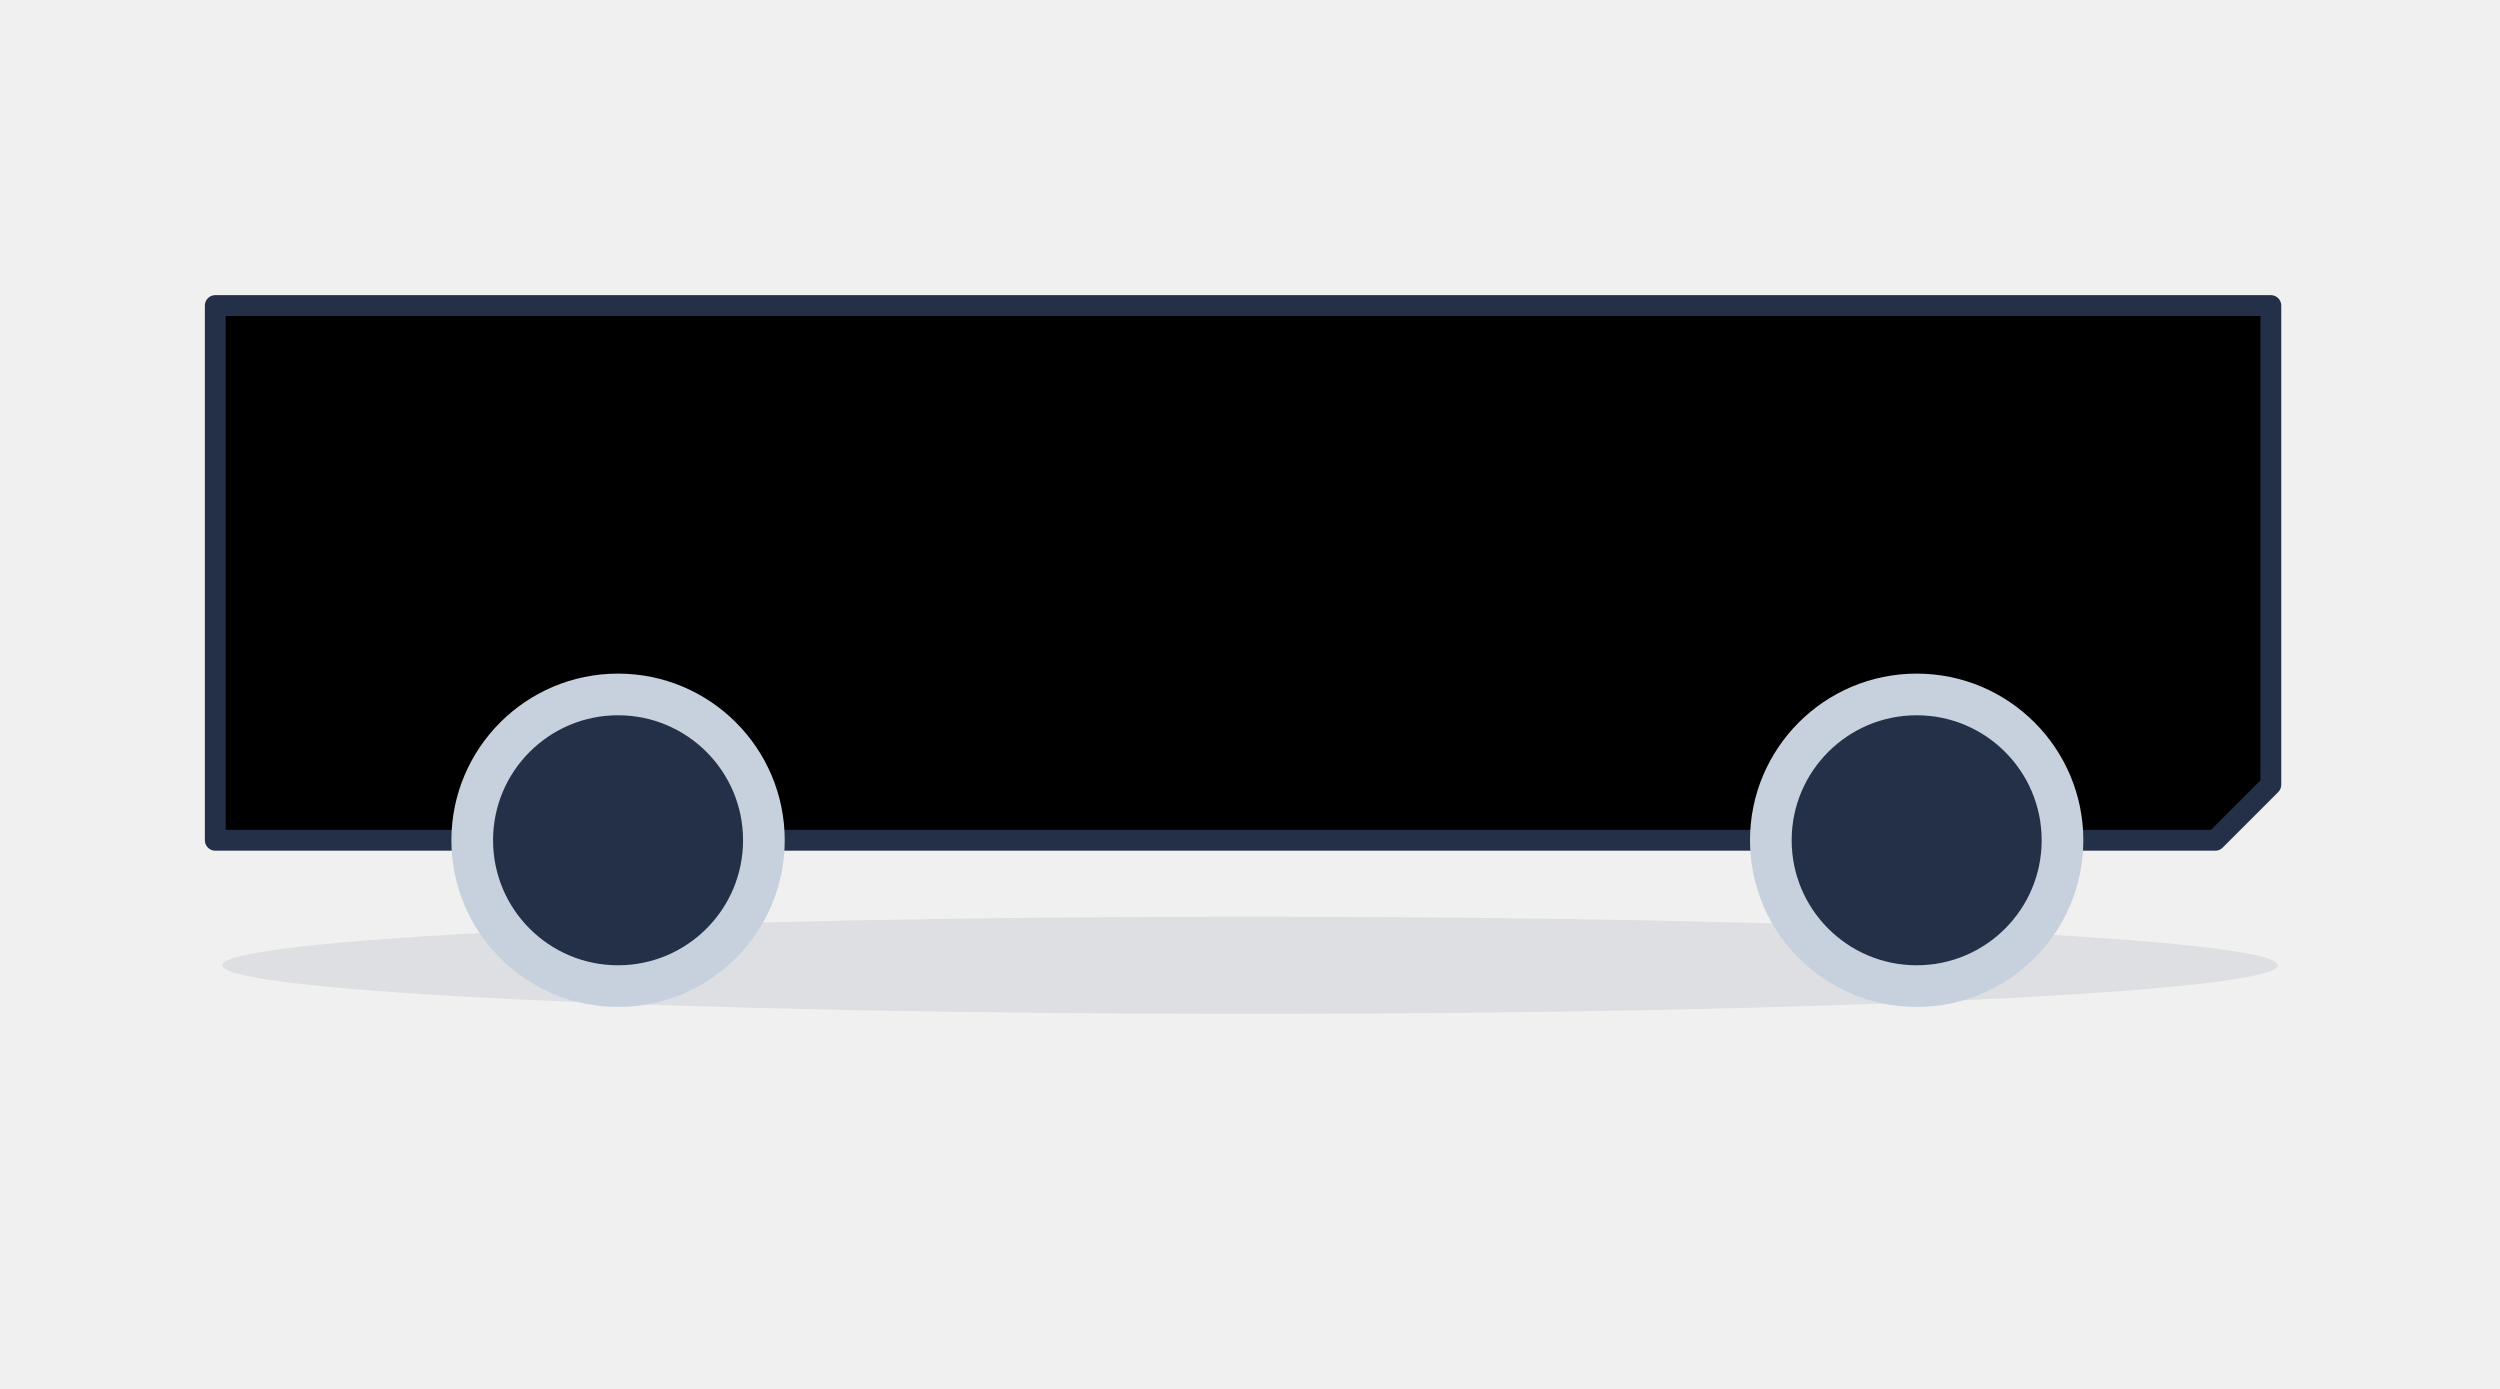
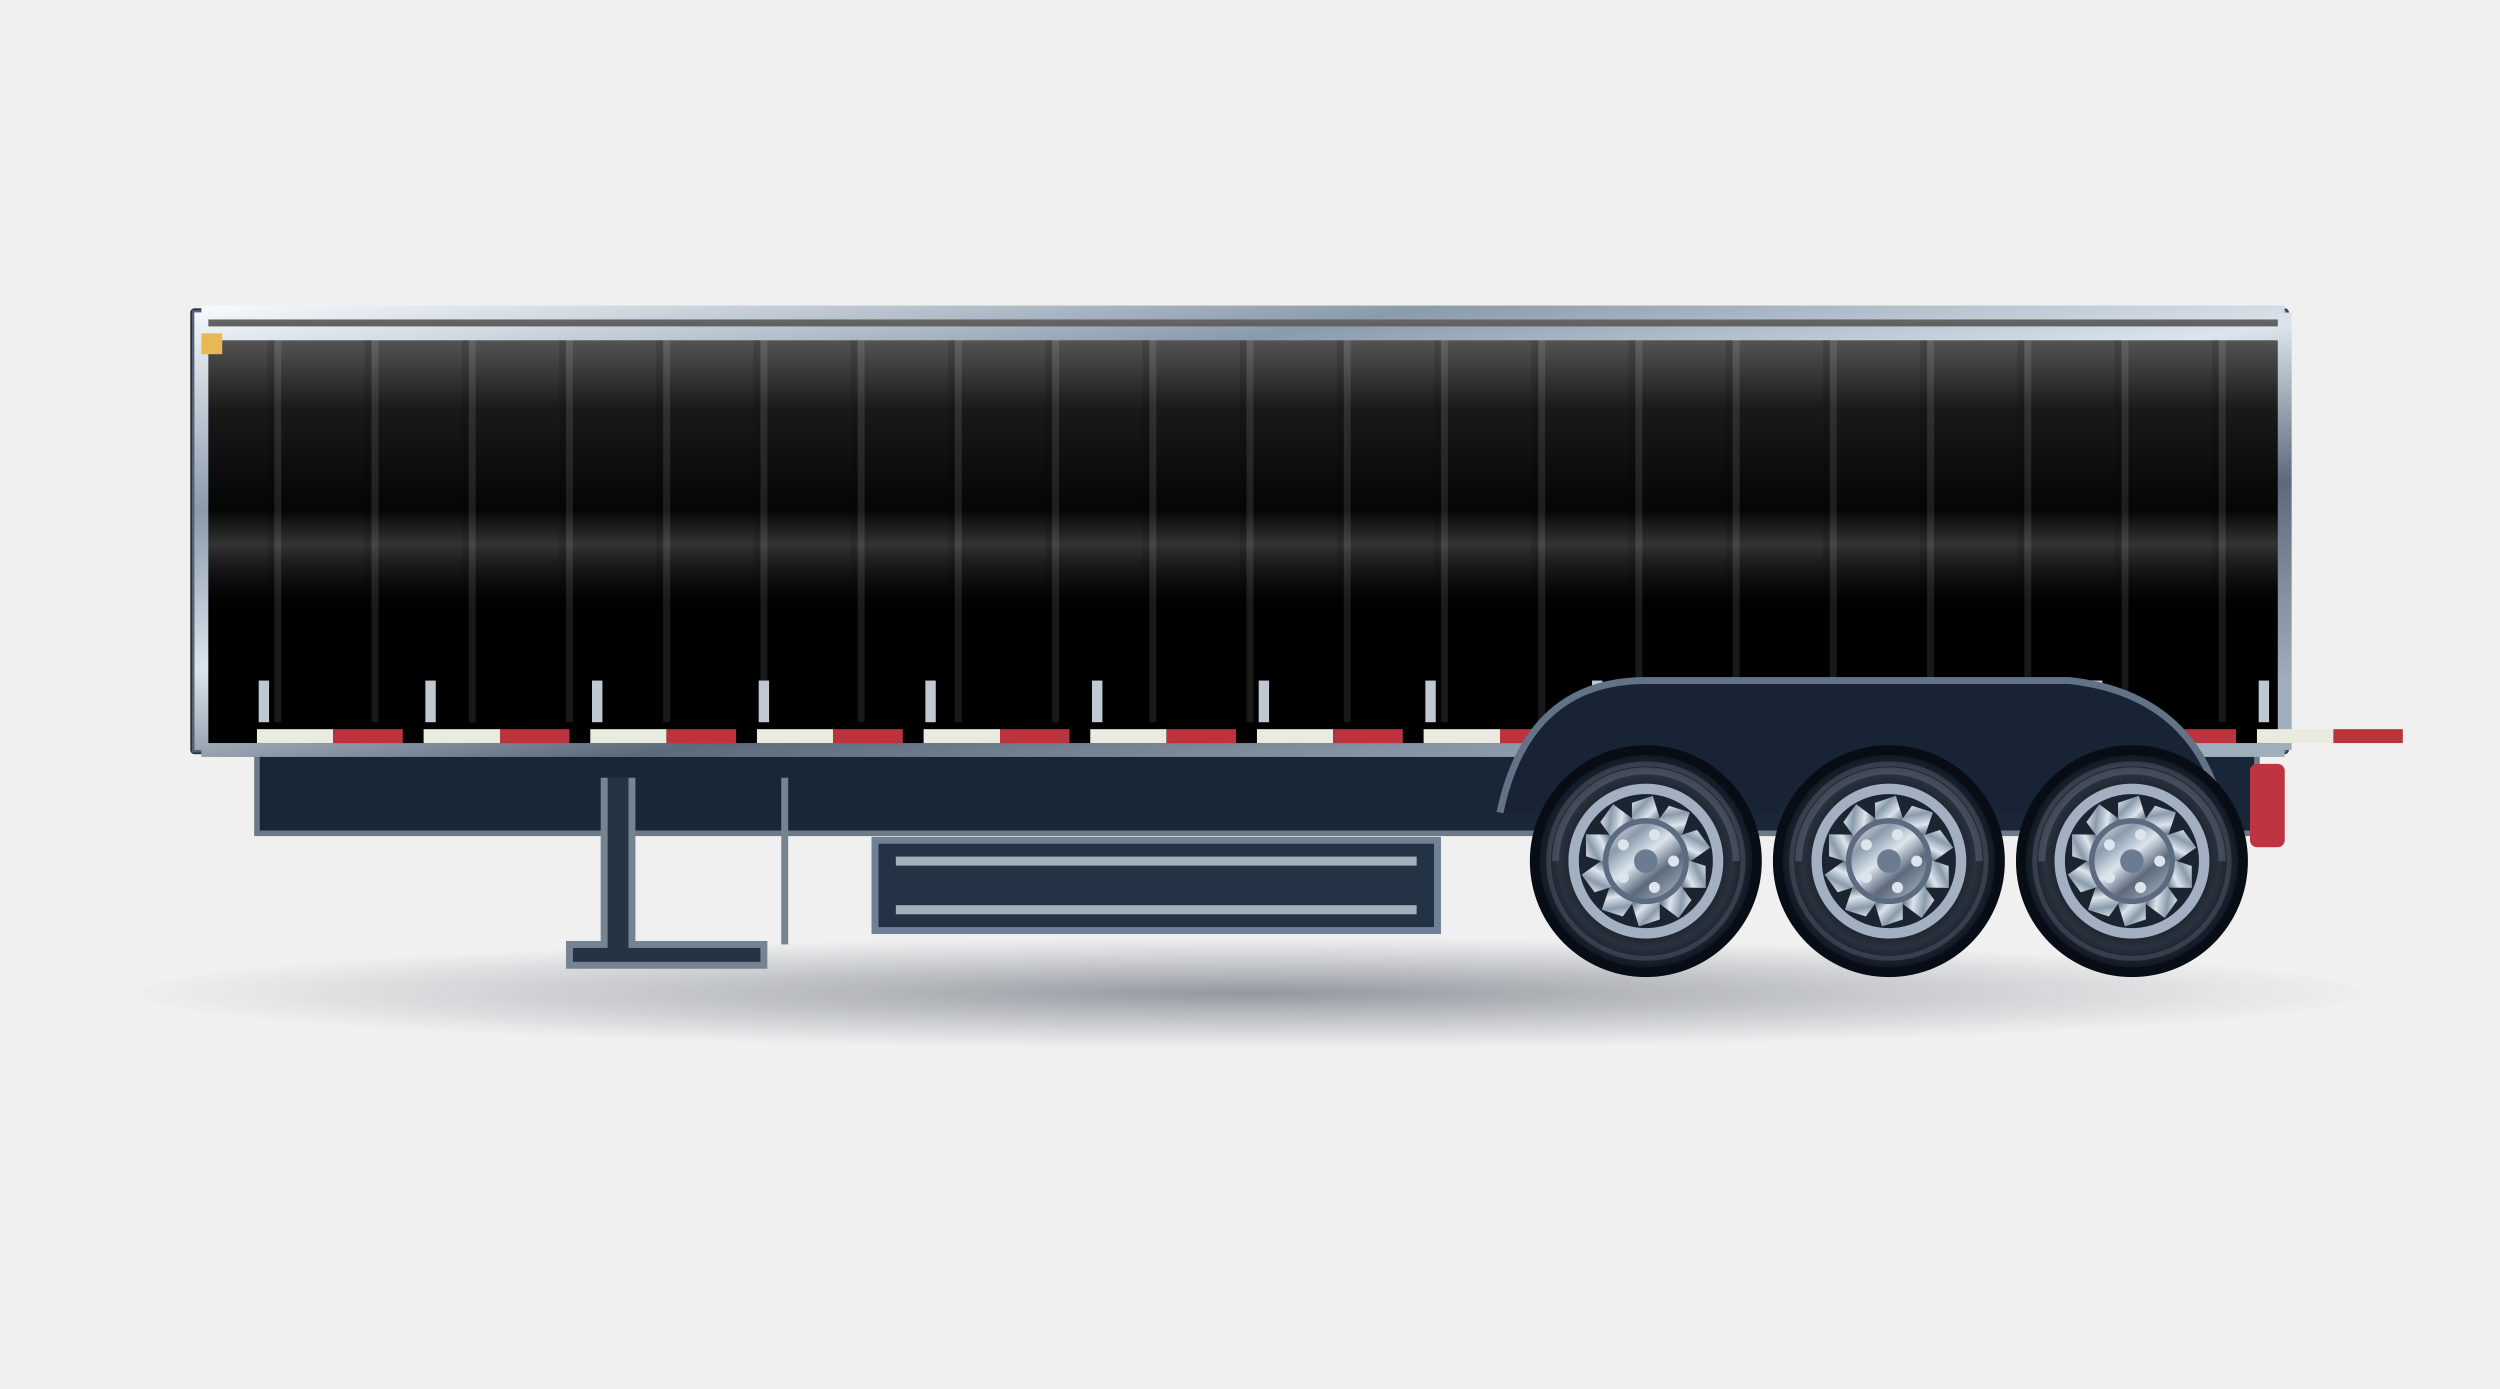
<svg xmlns="http://www.w3.org/2000/svg" viewBox="0 0 360 200">
  <g id="body">
-     <ellipse cx="180" cy="139" rx="148" ry="7" fill="#8492a6" opacity=".18" />
-     <path d="M31 44 L327 44 L327 113 L319 121 L31 121Z" fill="currentColor" stroke="#243047" stroke-width="3" stroke-linejoin="round" />
-     <g fill="#243047" stroke="#c7d1dd" stroke-width="6">
-       <circle cx="89" cy="121" r="21" />
-       <circle cx="276" cy="121" r="21" />
+     <defs>
+       <linearGradient id="trailer-paint" x1="0" y1="0" x2="0" y2="1" gradientUnits="objectBoundingBox">
+         <stop stop-color="#fff" stop-opacity=".42" />
+         <stop offset=".22" stop-color="#fff" stop-opacity=".1" />
+         <stop offset=".45" stop-color="#fff" stop-opacity=".02" />
+         <stop offset=".53" stop-color="#fff" stop-opacity=".2" />
+         <stop offset=".68" stop-color="#000" stop-opacity=".05" />
+         <stop offset="1" stop-color="#000" stop-opacity=".48" />
+       </linearGradient>
+       <linearGradient id="trailer-glass" x1="0" y1="0" x2=".8" y2="1">
+         <stop stop-color="#9fbdcc" />
+         <stop offset=".28" stop-color="#445d70" />
+         <stop offset=".54" stop-color="#25394b" />
+         <stop offset="1" stop-color="#101c2b" />
+       </linearGradient>
+       <linearGradient id="trailer-metal" x1="0" y1="0" x2=".8" y2="1">
+         <stop stop-color="#f5f8fc" />
+         <stop offset=".28" stop-color="#8a9bac" />
+         <stop offset=".5" stop-color="#dce5ed" />
+         <stop offset=".72" stop-color="#5d6a7c" />
+         <stop offset="1" stop-color="#a0aebb" />
+       </linearGradient>
+       <radialGradient id="trailer-tyre">
+         <stop offset=".55" stop-color="#101722" />
+         <stop offset=".78" stop-color="#29313c" />
+         <stop offset=".94" stop-color="#131b26" />
+         <stop offset="1" stop-color="#080d14" />
+       </radialGradient>
+       <radialGradient id="trailer-shadow">
+         <stop stop-color="#0a1424" stop-opacity=".4" />
+         <stop offset="1" stop-color="#172338" stop-opacity="0" />
+       </radialGradient>
+     </defs>
+     <ellipse cx="180" cy="143" rx="160" ry="8" fill="url(#trailer-shadow)" />
+     <path d="M37 108H325V120H37Z" fill="#192637" stroke="#6d7a8a" stroke-width=".8" />
+     <path d="M91 112V136H110V139H82V136H87V112M113 112V136" fill="#263344" stroke="#768390" stroke-width="1" />
+     <path d="M28 45H329V108H28Z" fill="currentColor" stroke="#253144" stroke-width="1.2" stroke-linejoin="round" />
+     <path d="M28 45H329V108H28Z" fill="url(#trailer-paint)" />
+     <path d="M28 45H329V108H28Z" fill="none" stroke="#dce9f8" stroke-opacity=".27" stroke-width=".7" />
+     <path d="M29 45H329M30 48H328M29 108H329M29 45V108M329 45V108" stroke="url(#trailer-metal)" stroke-width="2" />
+     <path d="M39 49V104" stroke="#000" stroke-opacity=".13" />
+     <path d="M40 49V104" stroke="#fff" stroke-opacity=".1" />
+     <path d="M53 49V104" stroke="#000" stroke-opacity=".13" />
+     <path d="M54 49V104" stroke="#fff" stroke-opacity=".1" />
+     <path d="M67 49V104" stroke="#000" stroke-opacity=".13" />
+     <path d="M68 49V104" stroke="#fff" stroke-opacity=".1" />
+     <path d="M81 49V104" stroke="#000" stroke-opacity=".13" />
+     <path d="M82 49V104" stroke="#fff" stroke-opacity=".1" />
+     <path d="M95 49V104" stroke="#000" stroke-opacity=".13" />
+     <path d="M96 49V104" stroke="#fff" stroke-opacity=".1" />
+     <path d="M109 49V104" stroke="#000" stroke-opacity=".13" />
+     <path d="M110 49V104" stroke="#fff" stroke-opacity=".1" />
+     <path d="M123 49V104" stroke="#000" stroke-opacity=".13" />
+     <path d="M124 49V104" stroke="#fff" stroke-opacity=".1" />
+     <path d="M137 49V104" stroke="#000" stroke-opacity=".13" />
+     <path d="M138 49V104" stroke="#fff" stroke-opacity=".1" />
+     <path d="M151 49V104" stroke="#000" stroke-opacity=".13" />
+     <path d="M152 49V104" stroke="#fff" stroke-opacity=".1" />
+     <path d="M165 49V104" stroke="#000" stroke-opacity=".13" />
+     <path d="M166 49V104" stroke="#fff" stroke-opacity=".1" />
+     <path d="M179 49V104" stroke="#000" stroke-opacity=".13" />
+     <path d="M180 49V104" stroke="#fff" stroke-opacity=".1" />
+     <path d="M193 49V104" stroke="#000" stroke-opacity=".13" />
+     <path d="M194 49V104" stroke="#fff" stroke-opacity=".1" />
+     <path d="M207 49V104" stroke="#000" stroke-opacity=".13" />
+     <path d="M208 49V104" stroke="#fff" stroke-opacity=".1" />
+     <path d="M221 49V104" stroke="#000" stroke-opacity=".13" />
+     <path d="M222 49V104" stroke="#fff" stroke-opacity=".1" />
+     <path d="M235 49V104" stroke="#000" stroke-opacity=".13" />
+     <path d="M236 49V104" stroke="#fff" stroke-opacity=".1" />
+     <path d="M249 49V104" stroke="#000" stroke-opacity=".13" />
+     <path d="M250 49V104" stroke="#fff" stroke-opacity=".1" />
+     <path d="M263 49V104" stroke="#000" stroke-opacity=".13" />
+     <path d="M264 49V104" stroke="#fff" stroke-opacity=".1" />
+     <path d="M277 49V104" stroke="#000" stroke-opacity=".13" />
+     <path d="M278 49V104" stroke="#fff" stroke-opacity=".1" />
+     <path d="M291 49V104" stroke="#000" stroke-opacity=".13" />
+     <path d="M292 49V104" stroke="#fff" stroke-opacity=".1" />
+     <path d="M305 49V104" stroke="#000" stroke-opacity=".13" />
+     <path d="M306 49V104" stroke="#fff" stroke-opacity=".1" />
+     <path d="M319 49V104" stroke="#000" stroke-opacity=".13" />
+     <path d="M320 49V104" stroke="#fff" stroke-opacity=".1" />
+     <rect x="37" y="105" width="11" height="2" fill="#e9ebdf" />
+     <rect x="48" y="105" width="10" height="2" fill="#bb343d" />
+     <path d="M38 98V104" stroke="#c0c8d1" stroke-width="1.5" />
+     <rect x="61" y="105" width="11" height="2" fill="#e9ebdf" />
+     <rect x="72" y="105" width="10" height="2" fill="#bb343d" />
+     <path d="M62 98V104" stroke="#c0c8d1" stroke-width="1.5" />
+     <rect x="85" y="105" width="11" height="2" fill="#e9ebdf" />
+     <rect x="96" y="105" width="10" height="2" fill="#bb343d" />
+     <path d="M86 98V104" stroke="#c0c8d1" stroke-width="1.5" />
+     <rect x="109" y="105" width="11" height="2" fill="#e9ebdf" />
+     <rect x="120" y="105" width="10" height="2" fill="#bb343d" />
+     <path d="M110 98V104" stroke="#c0c8d1" stroke-width="1.5" />
+     <rect x="133" y="105" width="11" height="2" fill="#e9ebdf" />
+     <rect x="144" y="105" width="10" height="2" fill="#bb343d" />
+     <path d="M134 98V104" stroke="#c0c8d1" stroke-width="1.5" />
+     <rect x="157" y="105" width="11" height="2" fill="#e9ebdf" />
+     <rect x="168" y="105" width="10" height="2" fill="#bb343d" />
+     <path d="M158 98V104" stroke="#c0c8d1" stroke-width="1.5" />
+     <rect x="181" y="105" width="11" height="2" fill="#e9ebdf" />
+     <rect x="192" y="105" width="10" height="2" fill="#bb343d" />
+     <path d="M182 98V104" stroke="#c0c8d1" stroke-width="1.5" />
+     <rect x="205" y="105" width="11" height="2" fill="#e9ebdf" />
+     <rect x="216" y="105" width="10" height="2" fill="#bb343d" />
+     <path d="M206 98V104" stroke="#c0c8d1" stroke-width="1.5" />
+     <rect x="229" y="105" width="11" height="2" fill="#e9ebdf" />
+     <rect x="240" y="105" width="10" height="2" fill="#bb343d" />
+     <path d="M230 98V104" stroke="#c0c8d1" stroke-width="1.5" />
+     <rect x="253" y="105" width="11" height="2" fill="#e9ebdf" />
+     <rect x="264" y="105" width="10" height="2" fill="#bb343d" />
+     <path d="M254 98V104" stroke="#c0c8d1" stroke-width="1.5" />
+     <rect x="277" y="105" width="11" height="2" fill="#e9ebdf" />
+     <rect x="288" y="105" width="10" height="2" fill="#bb343d" />
+     <path d="M278 98V104" stroke="#c0c8d1" stroke-width="1.5" />
+     <rect x="301" y="105" width="11" height="2" fill="#e9ebdf" />
+     <rect x="312" y="105" width="10" height="2" fill="#bb343d" />
+     <path d="M302 98V104" stroke="#c0c8d1" stroke-width="1.5" />
+     <rect x="325" y="105" width="11" height="2" fill="#e9ebdf" />
+     <rect x="336" y="105" width="10" height="2" fill="#bb343d" />
+     <path d="M326 98V104" stroke="#c0c8d1" stroke-width="1.5" />
+     <path d="M126 121H207V134H126Z" fill="#243246" stroke="#708195" />
+     <path d="M129 124H204M129 131H204" stroke="#a3afba" stroke-width="1.3" />
+     <path d="M216 117Q220 98 237 98H298Q316 100 320 117" fill="#182435" stroke="#637387" />
+     <rect x="324" y="110" width="5" height="12" rx="1" fill="#be3541" />
+     <rect x="29" y="48" width="3" height="3" fill="#e8b855" />
+     <g transform="translate(237 124)">
+       <circle r="16" fill="url(#trailer-tyre)" stroke="#080d15" stroke-width="1.4" />
+       <circle r="14" fill="none" stroke="#707a87" stroke-opacity=".32" stroke-width=".7" />
+       <path d="M-13 0 A13 13 0 0 1 13 0" fill="none" stroke="#b0bdcc" stroke-opacity=".22" />
+       <circle r="10.4" fill="#1b2532" stroke="#a3b0c1" stroke-width="1.5" />
+       <path d="M-2 -3 L-2 -8.4 L1 -9.4 L3 -3Z" fill="url(#trailer-metal)" transform="rotate(0)" />
+       <path d="M-2 -3 L-2 -8.4 L1 -9.4 L3 -3Z" fill="url(#trailer-metal)" transform="rotate(36)" />
+       <path d="M-2 -3 L-2 -8.4 L1 -9.4 L3 -3Z" fill="url(#trailer-metal)" transform="rotate(72)" />
+       <path d="M-2 -3 L-2 -8.4 L1 -9.4 L3 -3Z" fill="url(#trailer-metal)" transform="rotate(108)" />
+       <path d="M-2 -3 L-2 -8.4 L1 -9.4 L3 -3Z" fill="url(#trailer-metal)" transform="rotate(144)" />
+       <path d="M-2 -3 L-2 -8.4 L1 -9.4 L3 -3Z" fill="url(#trailer-metal)" transform="rotate(180)" />
+       <path d="M-2 -3 L-2 -8.4 L1 -9.4 L3 -3Z" fill="url(#trailer-metal)" transform="rotate(216)" />
+       <path d="M-2 -3 L-2 -8.4 L1 -9.4 L3 -3Z" fill="url(#trailer-metal)" transform="rotate(252)" />
+       <path d="M-2 -3 L-2 -8.4 L1 -9.4 L3 -3Z" fill="url(#trailer-metal)" transform="rotate(288)" />
+       <path d="M-2 -3 L-2 -8.4 L1 -9.4 L3 -3Z" fill="url(#trailer-metal)" transform="rotate(324)" />
+       <circle r="5.8" fill="url(#trailer-metal)" stroke="#5c6b80" stroke-width=".8" />
+       <circle cx="4.00" cy="0.00" r=".8" fill="#dce4ee" />
+       <circle cx="1.24" cy="3.80" r=".8" fill="#dce4ee" />
+       <circle cx="-3.24" cy="2.35" r=".8" fill="#dce4ee" />
+       <circle cx="-3.24" cy="-2.35" r=".8" fill="#dce4ee" />
+       <circle cx="1.24" cy="-3.80" r=".8" fill="#dce4ee" />
+       <circle r="1.7" fill="#6b7c92" />
+     </g>
+     <g transform="translate(272 124)">
+       <circle r="16" fill="url(#trailer-tyre)" stroke="#080d15" stroke-width="1.4" />
+       <circle r="14" fill="none" stroke="#707a87" stroke-opacity=".32" stroke-width=".7" />
+       <path d="M-13 0 A13 13 0 0 1 13 0" fill="none" stroke="#b0bdcc" stroke-opacity=".22" />
+       <circle r="10.4" fill="#1b2532" stroke="#a3b0c1" stroke-width="1.5" />
+       <path d="M-2 -3 L-2 -8.4 L1 -9.4 L3 -3Z" fill="url(#trailer-metal)" transform="rotate(0)" />
+       <path d="M-2 -3 L-2 -8.4 L1 -9.4 L3 -3Z" fill="url(#trailer-metal)" transform="rotate(36)" />
+       <path d="M-2 -3 L-2 -8.4 L1 -9.4 L3 -3Z" fill="url(#trailer-metal)" transform="rotate(72)" />
+       <path d="M-2 -3 L-2 -8.4 L1 -9.4 L3 -3Z" fill="url(#trailer-metal)" transform="rotate(108)" />
+       <path d="M-2 -3 L-2 -8.4 L1 -9.4 L3 -3Z" fill="url(#trailer-metal)" transform="rotate(144)" />
+       <path d="M-2 -3 L-2 -8.4 L1 -9.4 L3 -3Z" fill="url(#trailer-metal)" transform="rotate(180)" />
+       <path d="M-2 -3 L-2 -8.4 L1 -9.4 L3 -3Z" fill="url(#trailer-metal)" transform="rotate(216)" />
+       <path d="M-2 -3 L-2 -8.4 L1 -9.4 L3 -3Z" fill="url(#trailer-metal)" transform="rotate(252)" />
+       <path d="M-2 -3 L-2 -8.4 L1 -9.4 L3 -3Z" fill="url(#trailer-metal)" transform="rotate(288)" />
+       <path d="M-2 -3 L-2 -8.4 L1 -9.4 L3 -3Z" fill="url(#trailer-metal)" transform="rotate(324)" />
+       <circle r="5.8" fill="url(#trailer-metal)" stroke="#5c6b80" stroke-width=".8" />
+       <circle cx="4.00" cy="0.00" r=".8" fill="#dce4ee" />
+       <circle cx="1.24" cy="3.80" r=".8" fill="#dce4ee" />
+       <circle cx="-3.24" cy="2.35" r=".8" fill="#dce4ee" />
+       <circle cx="-3.24" cy="-2.35" r=".8" fill="#dce4ee" />
+       <circle cx="1.24" cy="-3.80" r=".8" fill="#dce4ee" />
+       <circle r="1.7" fill="#6b7c92" />
+     </g>
+     <g transform="translate(307 124)">
+       <circle r="16" fill="url(#trailer-tyre)" stroke="#080d15" stroke-width="1.4" />
+       <circle r="14" fill="none" stroke="#707a87" stroke-opacity=".32" stroke-width=".7" />
+       <path d="M-13 0 A13 13 0 0 1 13 0" fill="none" stroke="#b0bdcc" stroke-opacity=".22" />
+       <circle r="10.4" fill="#1b2532" stroke="#a3b0c1" stroke-width="1.5" />
+       <path d="M-2 -3 L-2 -8.4 L1 -9.4 L3 -3Z" fill="url(#trailer-metal)" transform="rotate(0)" />
+       <path d="M-2 -3 L-2 -8.4 L1 -9.4 L3 -3Z" fill="url(#trailer-metal)" transform="rotate(36)" />
+       <path d="M-2 -3 L-2 -8.4 L1 -9.4 L3 -3Z" fill="url(#trailer-metal)" transform="rotate(72)" />
+       <path d="M-2 -3 L-2 -8.4 L1 -9.4 L3 -3Z" fill="url(#trailer-metal)" transform="rotate(108)" />
+       <path d="M-2 -3 L-2 -8.4 L1 -9.4 L3 -3Z" fill="url(#trailer-metal)" transform="rotate(144)" />
+       <path d="M-2 -3 L-2 -8.4 L1 -9.4 L3 -3Z" fill="url(#trailer-metal)" transform="rotate(180)" />
+       <path d="M-2 -3 L-2 -8.4 L1 -9.4 L3 -3Z" fill="url(#trailer-metal)" transform="rotate(216)" />
+       <path d="M-2 -3 L-2 -8.4 L1 -9.4 L3 -3Z" fill="url(#trailer-metal)" transform="rotate(252)" />
+       <path d="M-2 -3 L-2 -8.4 L1 -9.4 L3 -3Z" fill="url(#trailer-metal)" transform="rotate(288)" />
+       <path d="M-2 -3 L-2 -8.4 L1 -9.4 L3 -3Z" fill="url(#trailer-metal)" transform="rotate(324)" />
+       <circle r="5.8" fill="url(#trailer-metal)" stroke="#5c6b80" stroke-width=".8" />
+       <circle cx="4.00" cy="0.00" r=".8" fill="#dce4ee" />
+       <circle cx="1.24" cy="3.80" r=".8" fill="#dce4ee" />
+       <circle cx="-3.24" cy="2.35" r=".8" fill="#dce4ee" />
+       <circle cx="-3.24" cy="-2.35" r=".8" fill="#dce4ee" />
+       <circle cx="1.24" cy="-3.80" r=".8" fill="#dce4ee" />
+       <circle r="1.7" fill="#6b7c92" />
    </g>
  </g>
</svg>
